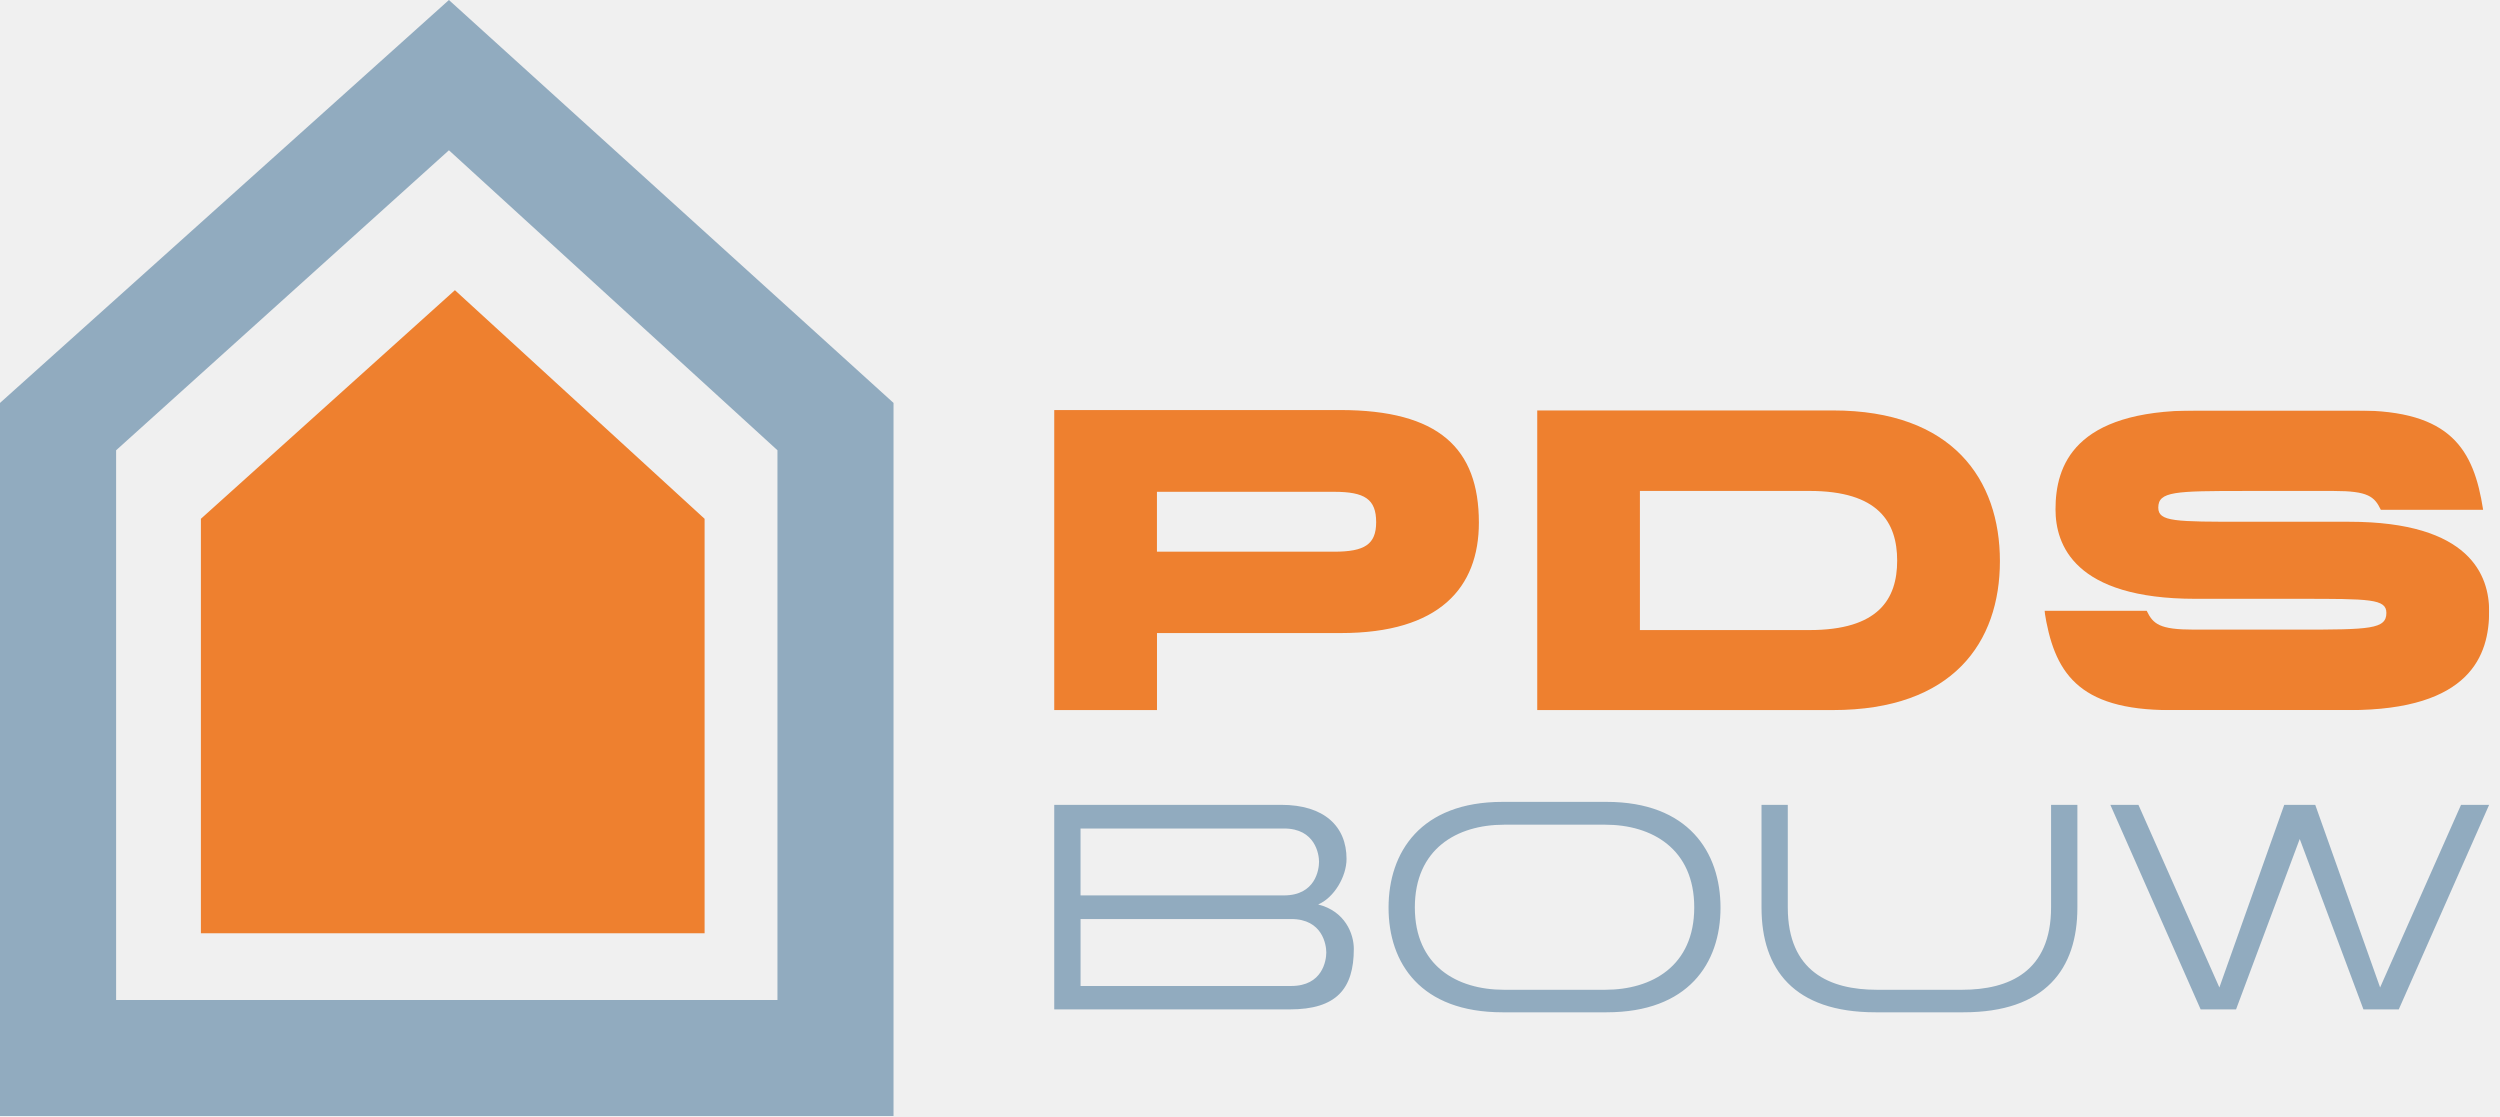
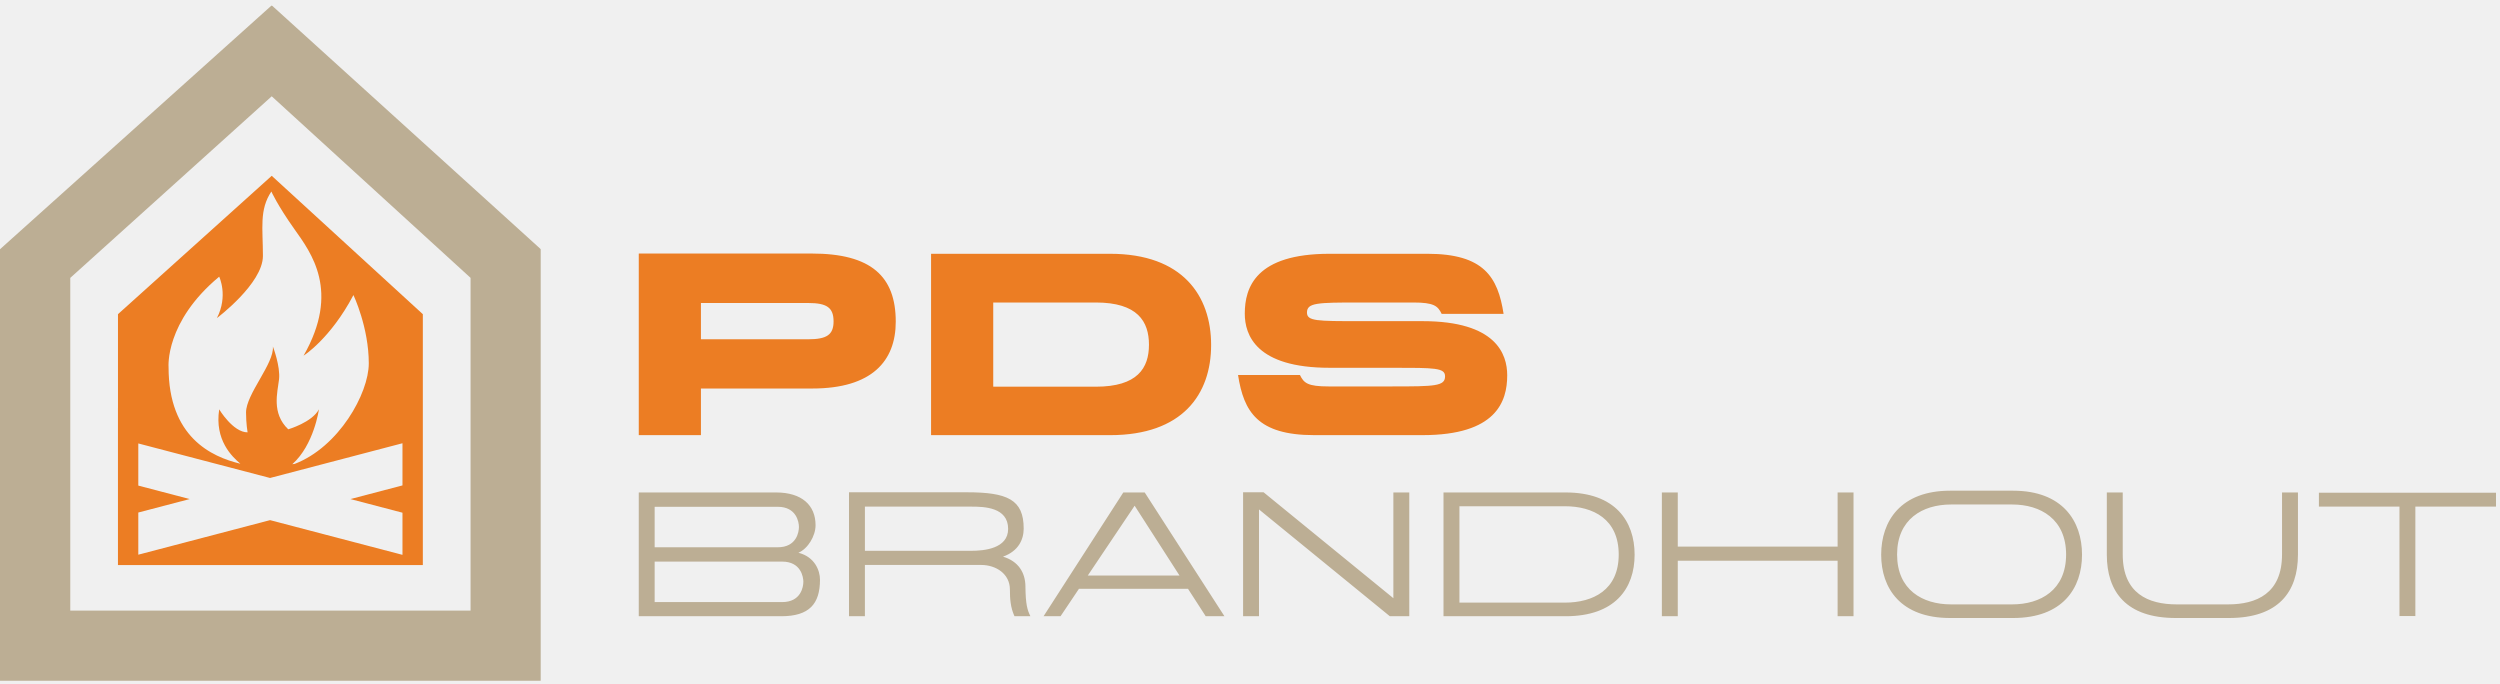
- <svg xmlns="http://www.w3.org/2000/svg" xmlns:xlink="http://www.w3.org/1999/xlink" viewBox="0 0 112 50">
+ <svg xmlns="http://www.w3.org/2000/svg" xmlns:xlink="http://www.w3.org/1999/xlink" viewBox="0 0 183 50">
  <defs>
-     <path id="a" d="M.117.175H20.041v13.423H.117z" />
+     <path id="a" d="M.196.273h12.981v9.06H.196z" />
+     <path id="c" d="M0 .162h39.589v49.448H0z" />
  </defs>
  <g fill="none" fill-rule="evenodd">
-     <path d="M20.112 0L0 18.051v31.946h40.03V18.051L20.111 0zM5.202 44.799V20.172l14.91-13.44 14.718 13.44V44.8H5.202z" fill="#91ABBF" />
-     <path fill="#EE802F" d="M31.566 41.809H9V23.242L20.38 13 31.566 23.242zM51.832 24.716h7.939c1.362 0 1.881-.325 1.881-1.323 0-1.036-.519-1.36-1.881-1.36h-7.94v2.683zM47.23 18.37h12.81c4.41 0 6.214 1.707 6.214 5.043 0 2.915-1.765 4.948-6.175 4.948h-8.246v3.451H47.23V18.37zm26.238 3.624v6.233h7.595c3.087 0 3.93-1.382 3.93-3.11 0-1.725-.843-3.123-3.93-3.123h-7.595zm-4.6-3.606h13.25c5.37 0 7.478 3.107 7.478 6.75 0 3.642-2.108 6.673-7.478 6.673h-13.25V18.389z" />
-     <g transform="translate(91.473 18.214)">
+     <path d="M51.308 24.835h7.852c1.346 0 1.857-.322 1.857-1.308 0-1.024-.511-1.347-1.857-1.347h-7.852v2.655zm-4.55-6.276h12.667c4.361 0 6.144 1.687 6.144 4.987 0 2.882-1.745 4.893-6.106 4.893h-8.155v3.414h-4.55V18.559zm25.947 3.584v6.163h7.51c3.054 0 3.889-1.366 3.889-3.073 0-1.706-.835-3.09-3.89-3.09h-7.509zm-4.55-3.566h13.104c5.31 0 7.395 3.073 7.395 6.676 0 3.602-2.086 6.6-7.395 6.6H68.154V18.577zm33.773 8.345H97.32c-5.386 0-6.202-2.41-6.202-3.963 0-1.936.816-4.382 6.202-4.382h7.168c4.135 0 5.159 1.707 5.575 4.4h-4.532c-.284-.588-.569-.834-2.086-.834H99.52c-3.11 0-3.85.018-3.85.739 0 .626.74.626 3.85.626h4.608c5.386 0 6.2 2.41 6.2 3.964 0 1.934-.814 4.38-6.2 4.38h-7.927c-4.134 0-5.158-1.707-5.576-4.4h4.532c.285.588.57.835 2.087.835h4.684c3.11 0 3.85-.019 3.85-.74 0-.625-.74-.625-3.85-.625" fill="#EC7D23" />
+     <path d="M47.921 44.073h9.332c1.385 0 1.553-1.126 1.553-1.489 0-.335-.168-1.475-1.553-1.475h-9.332v2.964zm0-4.012h9.008c1.385 0 1.553-1.126 1.553-1.489 0-.336-.168-1.475-1.553-1.475h-9.008v2.964zm-1.164-4.013h10.056c1.89 0 2.886.945 2.886 2.395 0 .79-.557 1.72-1.255 2.019 1.19.297 1.579 1.294 1.579 1.967 0 1.773-.777 2.679-2.835 2.679h-10.43v-9.06zm16.554 4.271h7.791c.92 0 2.693-.155 2.693-1.604 0-1.593-1.773-1.63-2.693-1.63h-7.79v3.234zm11.75 2.602c.015 1.346.144 1.735.364 2.187H74.26c-.297-.647-.335-1.294-.335-1.955 0-1.15-1.024-1.798-2.098-1.798h-8.516v3.753h-1.164v-9.073h8.62c2.975 0 4.167.531 4.167 2.654 0 .815-.389 1.656-1.515 2.058 1.126.336 1.631 1.164 1.643 2.174zm4.564-.79h6.716l-3.286-5.112-3.43 5.112zm10.004 2.977h-1.371l-1.295-2.006h-7.985l-1.346 2.006h-1.243l5.837-9.06h1.567l5.836 9.06zM103.159 45.108h-1.423l-9.577-7.817v7.817H90.994V36.035h1.501l9.5 7.753v-7.74h1.164zM106.83 37.057v7.055h7.712c2.084 0 3.948-.932 3.948-3.52 0-2.59-1.864-3.535-3.948-3.535h-7.713zm-1.166-1.009h8.943c3.624 0 5.047 2.097 5.047 4.556 0 2.46-1.423 4.504-5.047 4.504h-8.943v-9.06zM134.513 41.044h-11.7v4.064h-1.165v-9.06h1.165v3.961h11.7v-3.961h1.165v9.06h-1.165zM142.814 36.929c-2.084 0-3.947 1.074-3.947 3.662 0 2.59 1.863 3.65 3.947 3.65h4.478c2.084 0 3.947-1.06 3.947-3.65 0-2.588-1.863-3.662-3.947-3.662h-4.478zm-.065 8.309c-3.623 0-5.047-2.175-5.047-4.634 0-2.459 1.424-4.685 5.047-4.685h4.608c3.624 0 5.047 2.226 5.047 4.685 0 2.46-1.423 4.634-5.047 4.634h-4.608zm16.517 0c-3.622 0-5.047-1.916-5.047-4.633v-4.557h1.165v4.543c0 2.847 1.863 3.65 3.947 3.65h3.766c2.085 0 3.947-.803 3.947-3.65v-4.543h1.166v4.557c0 2.717-1.424 4.633-5.048 4.633h-3.896z" fill="#BCAE94" />
+     <g transform="translate(169.531 35.776)">
      <mask id="b" fill="#fff">
        <use xlink:href="#a" />
      </mask>
-       <path d="M11.544 8.613H6.886C1.438 8.613.614 6.177.614 4.605c0-1.956.824-4.43 6.272-4.43h7.249c4.18 0 5.215 1.725 5.636 4.449h-4.583c-.287-.596-.574-.843-2.11-.843H9.11c-3.146 0-3.892.018-3.892.747 0 .633.746.633 3.892.633h4.661c5.444 0 6.27 2.434 6.27 4.008 0 1.956-.826 4.43-6.27 4.43H5.753c-4.18 0-5.215-1.728-5.636-4.45h4.582c.287.595.575.844 2.11.844h4.735c3.145 0 3.893-.02 3.893-.748 0-.632-.748-.632-3.893-.632" fill="#EE802F" mask="url(#b)" />
+       <path fill="#BCAE94" mask="url(#b)" d="M7.274 1.308v8.024H6.11V1.308H.196V.273H13.177v1.036z" />
    </g>
-     <path d="M48.409 44.172h9.439c1.401 0 1.57-1.138 1.57-1.504 0-.342-.169-1.495-1.57-1.495h-9.439v3zm0-4.058h9.113c1.4 0 1.571-1.14 1.571-1.506 0-.34-.17-1.491-1.57-1.491h-9.115v2.997zm-1.18-4.057h10.174c1.912 0 2.922.955 2.922 2.422 0 .796-.563 1.74-1.271 2.041 1.204.301 1.597 1.31 1.597 1.99 0 1.793-.784 2.711-2.867 2.711H47.23v-9.164zm20.15.89c-2.109 0-3.994 1.085-3.994 3.705 0 2.617 1.885 3.69 3.994 3.69h4.53c2.107 0 3.993-1.073 3.993-3.69 0-2.62-1.886-3.706-3.993-3.706h-4.53zm-.065 8.404c-3.668 0-5.107-2.199-5.107-4.687 0-2.487 1.44-4.74 5.107-4.74h4.661c3.664 0 5.104 2.253 5.104 4.74 0 2.488-1.44 4.687-5.104 4.687h-4.661zm16.708 0c-3.666 0-5.106-1.938-5.106-4.687v-4.607h1.177v4.595c0 2.878 1.885 3.69 3.994 3.69h3.81c2.108 0 3.991-.812 3.991-3.69v-4.595h1.179v4.607c0 2.75-1.44 4.687-5.104 4.687h-3.942zM102.334 36.057h1.389l2.906 8.181 3.625-8.181h1.259l-4.048 9.164h-1.583l-2.854-7.635-2.853 7.635H98.589l-4.045-9.164h1.258l3.626 8.181z" fill="#91ABBF" />
+     <g transform="translate(0 .229)">
+       <mask id="d" fill="#fff">
+         <use xlink:href="#c" />
+       </mask>
+       <path d="M34.446 44.466H5.144V20.112L19.89 6.82l14.555 13.29v24.355zM19.891.162L0 18.015V49.61h39.589V18.015L19.89.162z" fill="#BCAE94" mask="url(#d)" />
+     </g>
+     <path d="M29.461 35.532l-3.81 1 3.81.998v3.085l-9.693-2.541-9.644 2.529v-3.086l3.76-.986-3.76-.986V32.46l9.644 2.528 9.693-2.542v3.086zm-13.416-15.28s.674 1.403-.168 3.032c0 0 3.369-2.527 3.369-4.55 0-2.02-.28-3.368.617-4.715 0 0 .45 1.01 1.685 2.75 1.235 1.742 3.37 4.549.674 9.266 0 0 1.965-1.236 3.65-4.436 0 0 1.123 2.358 1.123 4.998 0 2.203-2.192 6.125-5.43 7.362l-.168.02c1.59-1.41 1.948-4.014 1.948-4.014-.506.955-2.246 1.46-2.246 1.46-1.236-1.179-.786-2.695-.674-3.65.112-.955-.45-2.414-.45-2.414.113 1.236-1.965 3.482-1.965 4.828 0 .818.113 1.46.113 1.46-1.068 0-2.078-1.684-2.078-1.684-.346 2.252.942 3.464 1.551 3.98-2.128-.51-5.257-1.955-5.257-7.068 0 0-.28-3.313 3.706-6.625zm3.846-7.383L8.636 22.998v6.862h-.002v11.502h22.318V22.998L19.891 12.869z" fill="#EC7D23" />
  </g>
</svg>
